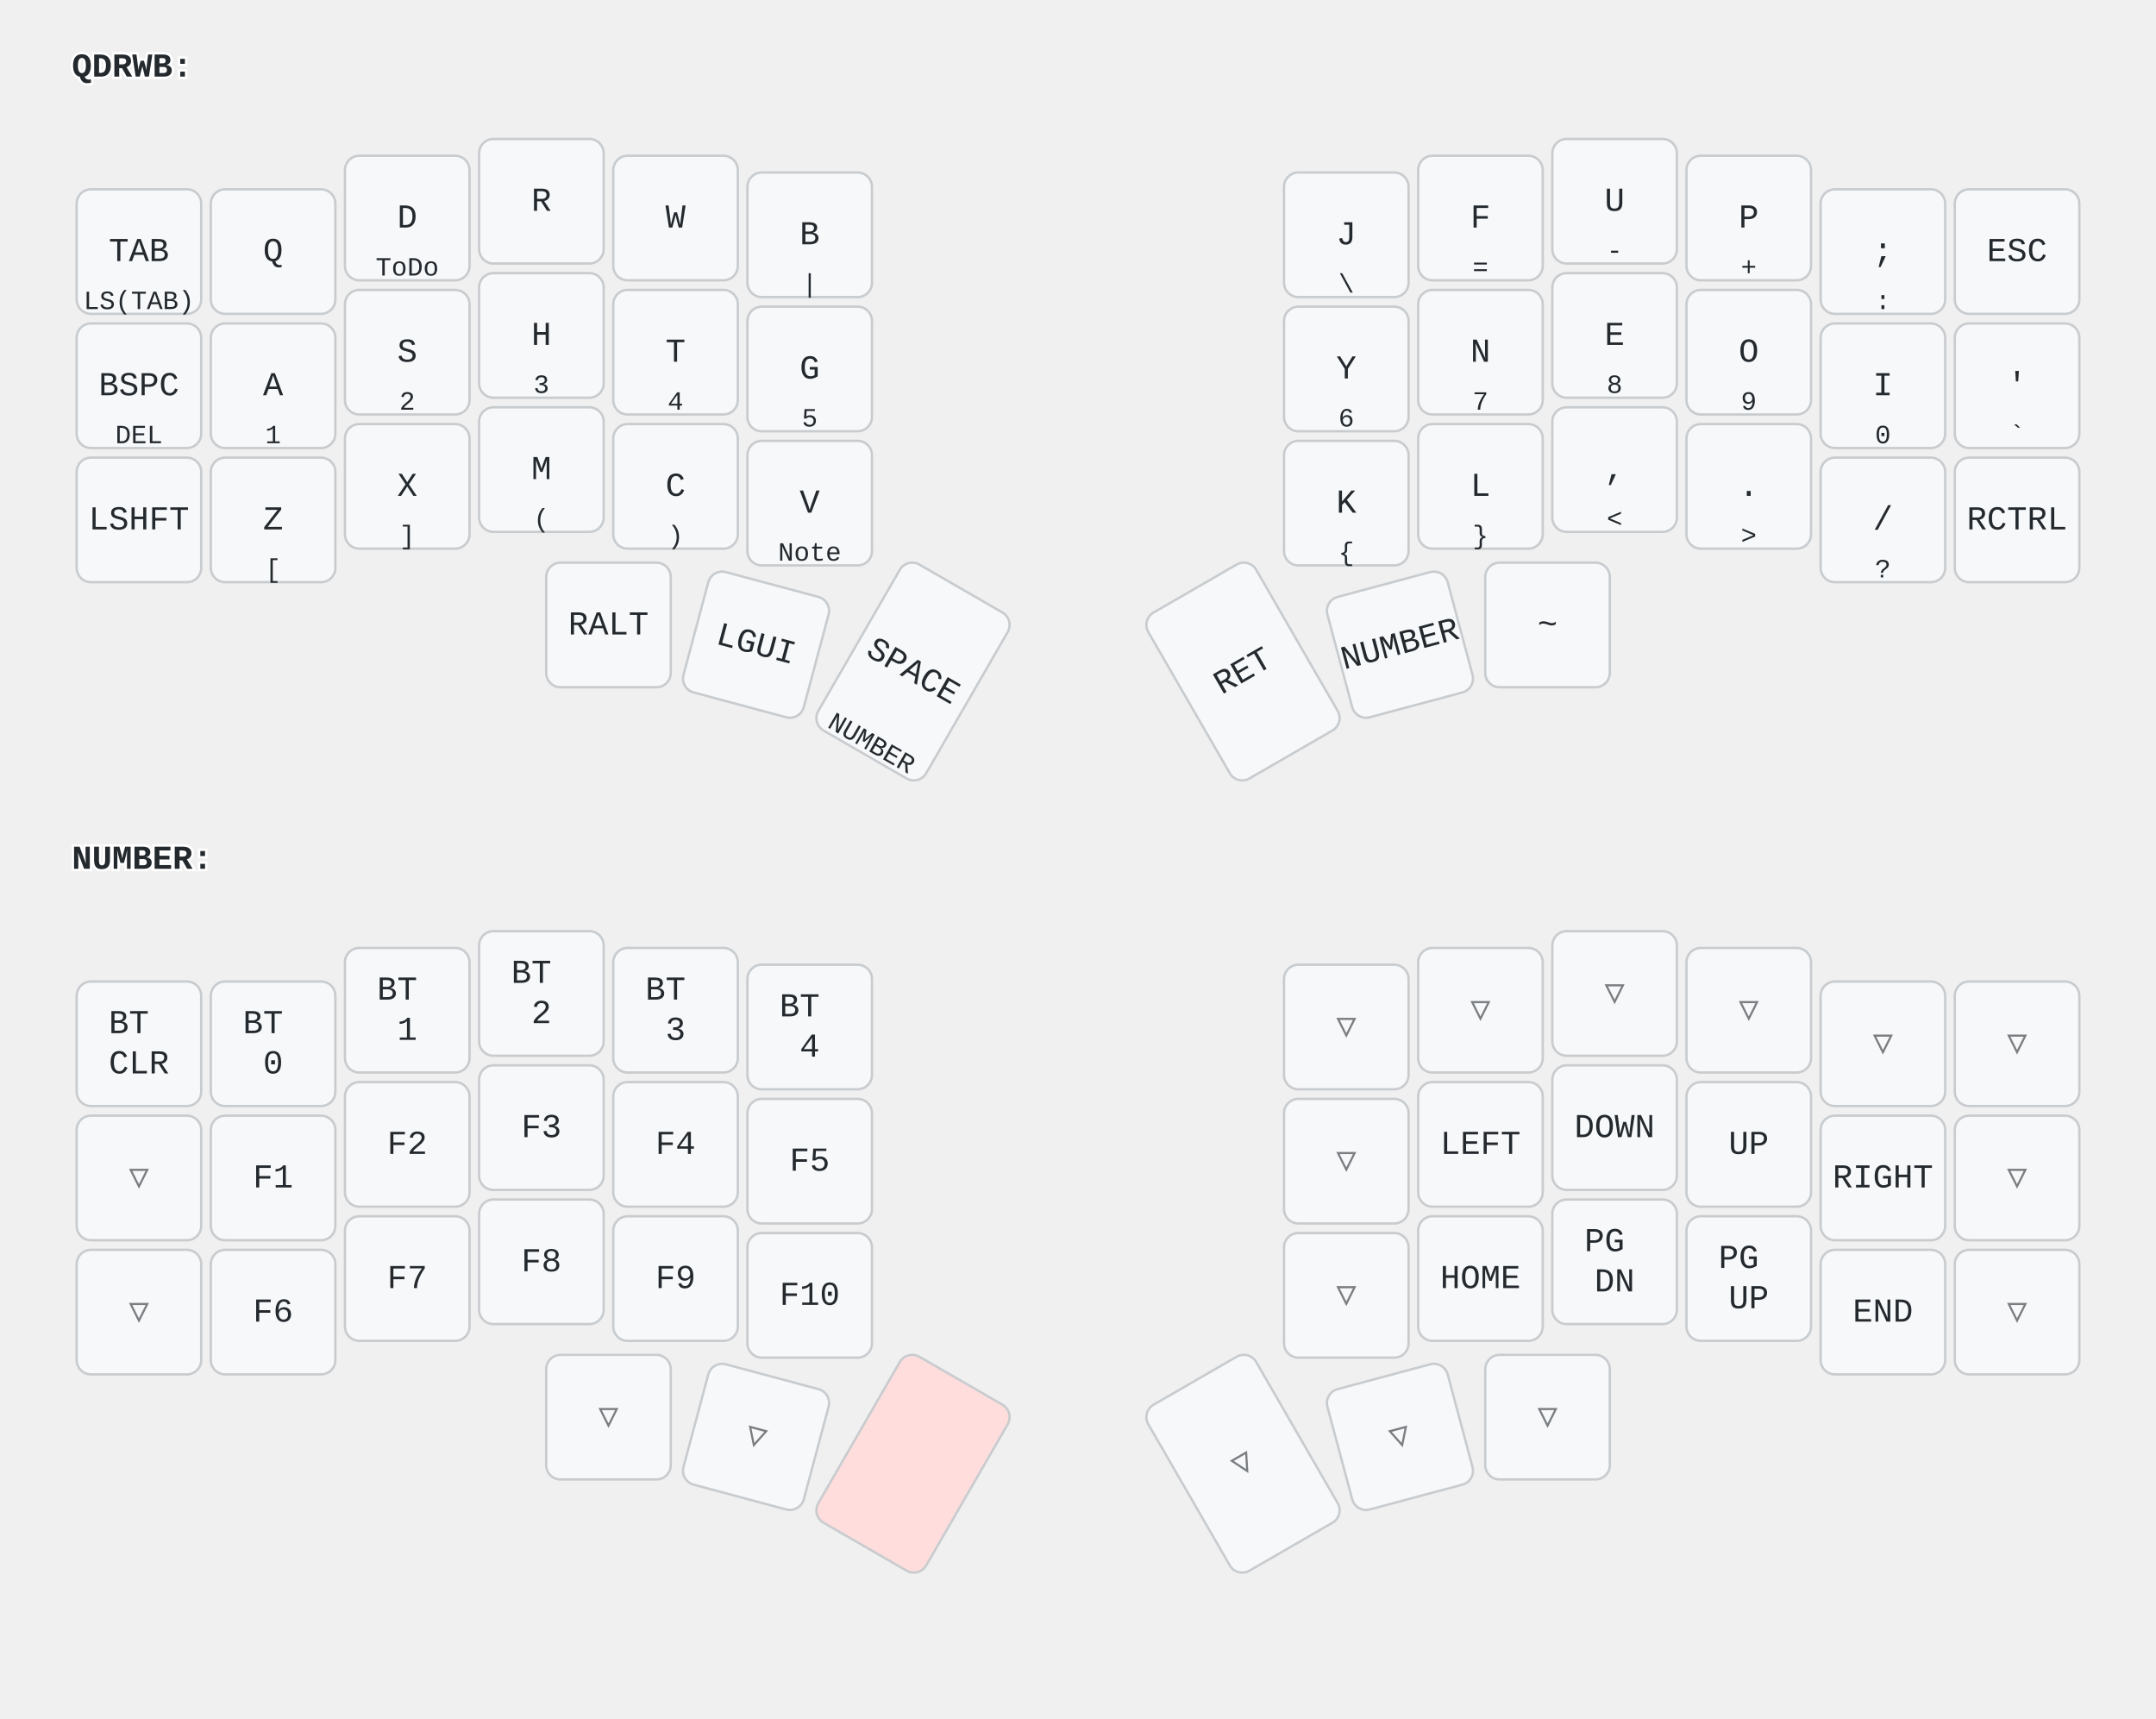
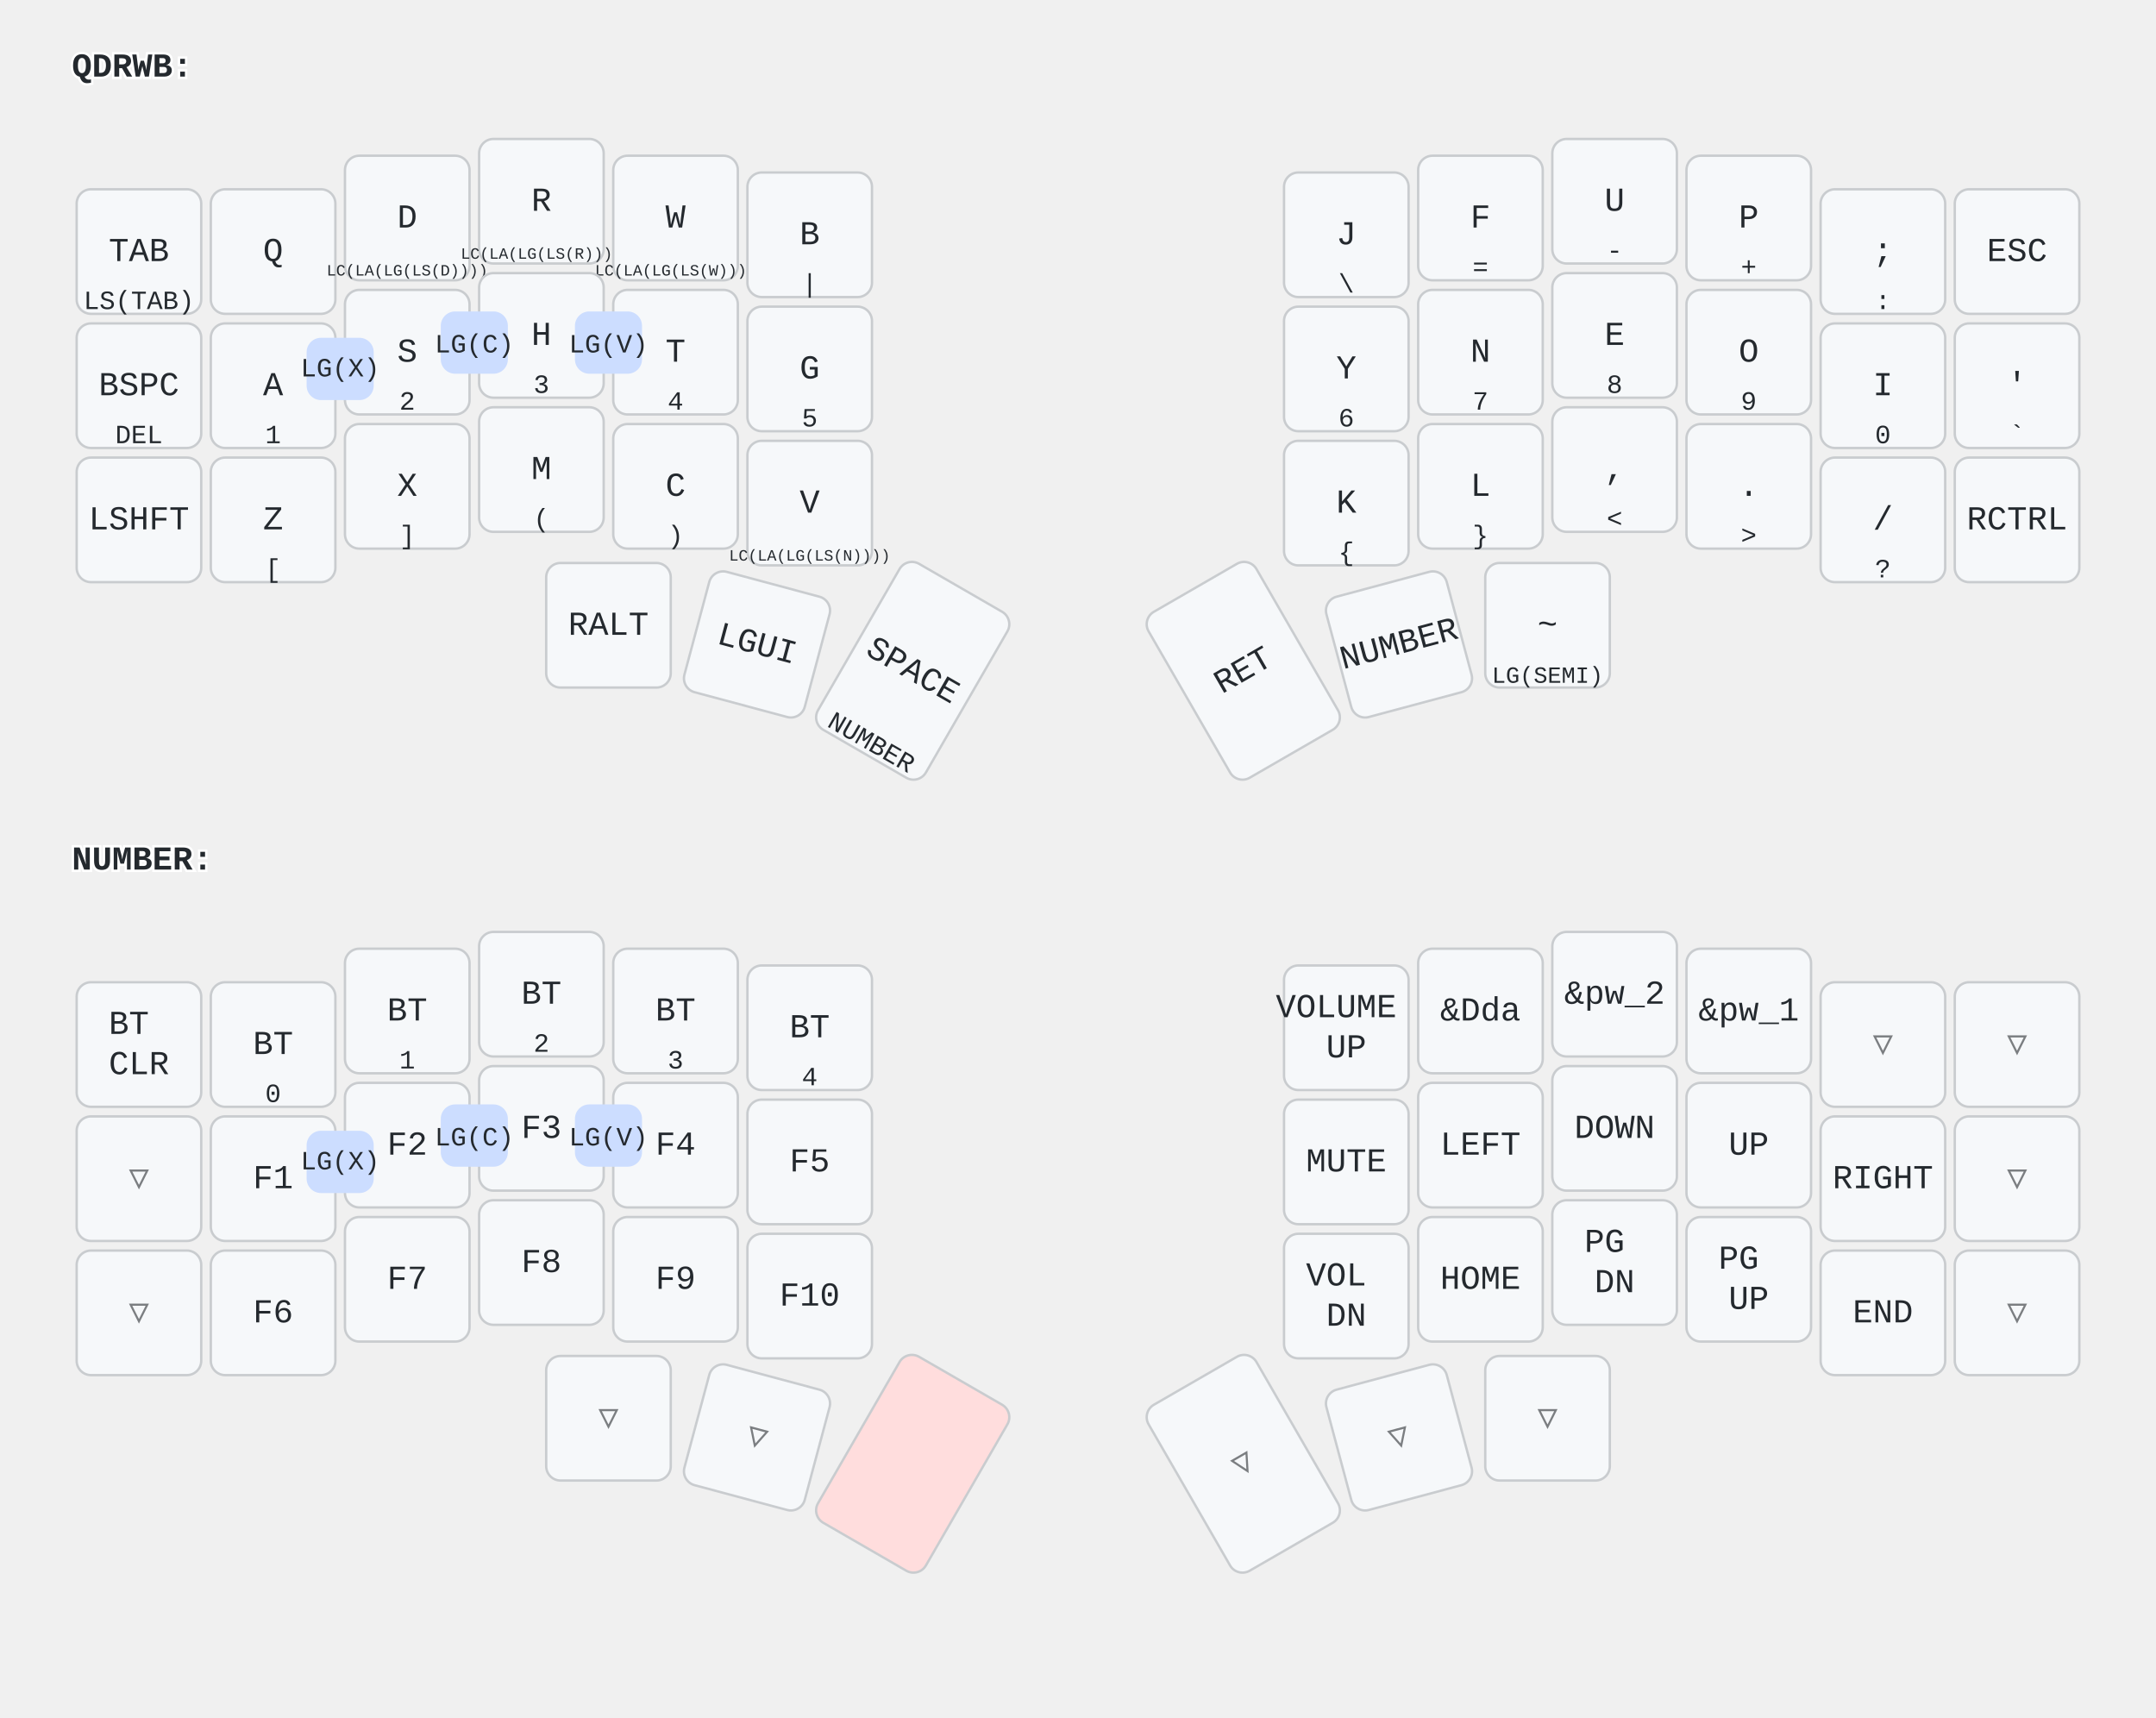
- <svg xmlns="http://www.w3.org/2000/svg" width="900.0" height="717.306" viewBox="0 0 900.0 717.306" class="keymap">
-   <style>/* inherit to force styles through use tags*/
+ <svg xmlns="http://www.w3.org/2000/svg" width="900" height="717" viewBox="0 0 900 717" class="keymap">
+   <style>/* inherit to force styles through use tags */
svg path {
    fill: inherit;
}
+ 
/* font and background color specifications */
svg.keymap {
    font-family: SFMono-Regular,Consolas,Liberation Mono,Menlo,monospace;
    font-size: 14px;
    font-kerning: normal;
    text-rendering: optimizeLegibility;
    fill: #24292e;
}

/* default key styling */
rect.key {
    fill: #f6f8fa;
    stroke: #c9cccf;
    stroke-width: 1;
}

+ /* default key side styling, only used is draw_key_sides is set */
+ rect.side {
+     filter: brightness(90%);
+ }
+ 
/* color accent for combo boxes */
- rect.combo {
+ rect.combo, rect.combo-separate {
    fill: #cdf;
}

/* color accent for held keys */
rect.held, rect.combo.held {
    fill: #fdd;
}

/* color accent for ghost (optional) keys */
rect.ghost, rect.combo.ghost {
-     fill: #ddd;
+     stroke-dasharray: 4, 4;
+     stroke-width: 2;
}

text {
    text-anchor: middle;
    dominant-baseline: middle;
}

/* styling for layer labels */
text.label {
    font-weight: bold;
    text-anchor: start;
    stroke: white;
    stroke-width: 2;
    paint-order: stroke;
}

/* styling for combo tap, and key hold/shifted label text */
text.combo, text.hold, text.shifted {
    font-size: 11px;
}

text.hold {
    text-anchor: middle;
    dominant-baseline: auto;
}

text.shifted {
    text-anchor: middle;
    dominant-baseline: hanging;
}

/* styling for hold/shifted label text in combo box */
text.combo.hold, text.combo.shifted {
    font-size: 8px;
}

/* lighter symbol for transparent keys */
text.trans {
    fill: #7b7e81;
}

/* styling for combo dendrons */
path.combo {
    stroke-width: 1;
    stroke: gray;
    fill: none;
}

/* Start Tabler Icons Cleanup */
/* cannot use height/width with glyphs */
.icon-tabler &gt; path {
    fill: inherit;
    stroke: inherit;
+     stroke-width: 2;
}
/* hide tabler's default box */
.icon-tabler &gt; path[stroke="none"][fill="none"] {
-     visibility: collapse;
+     visibility: hidden;
}
/* End Tabler Icons Cleanup */
</style>
-   <g class="layer-QDRWB">
-     <text x="30.0" y="28.0" class="label">QDRWB:</text>
-     <rect rx="6.0" ry="6.0" x="32.0" y="79.0" width="52.0" height="52.0" class="key" />
-     <text x="58.0" y="105.0" class="tap">TAB</text>
-     <text x="58.0" y="129.0" class="hold">LS(TAB)</text>
-     <rect rx="6.0" ry="6.0" x="88.0" y="79.0" width="52.0" height="52.0" class="key" />
-     <text x="114.0" y="105.0" class="tap">Q</text>
-     <rect rx="6.0" ry="6.0" x="144.0" y="65.0" width="52.0" height="52.0" class="key" />
-     <text x="170.0" y="91.0" class="tap">D</text>
-     <text x="170.0" y="115.0" class="hold">ToDo</text>
-     <rect rx="6.0" ry="6.0" x="200.0" y="58.0" width="52.0" height="52.0" class="key" />
-     <text x="226.0" y="84.0" class="tap">R</text>
-     <rect rx="6.0" ry="6.0" x="256.0" y="65.0" width="52.0" height="52.0" class="key" />
-     <text x="282.0" y="91.0" class="tap">W</text>
-     <rect rx="6.0" ry="6.0" x="312.0" y="72.0" width="52.0" height="52.0" class="key" />
-     <text x="338.0" y="98.0" class="tap">B</text>
-     <text x="338.0" y="122.0" class="hold">|</text>
-     <rect rx="6.0" ry="6.0" x="536.0" y="72.0" width="52.0" height="52.0" class="key" />
-     <text x="562.0" y="98.0" class="tap">J</text>
-     <text x="562.0" y="122.0" class="hold">\</text>
-     <rect rx="6.0" ry="6.0" x="592.0" y="65.0" width="52.0" height="52.0" class="key" />
-     <text x="618.0" y="91.0" class="tap">F</text>
-     <text x="618.0" y="115.0" class="hold">=</text>
-     <rect rx="6.0" ry="6.0" x="648.0" y="58.0" width="52.0" height="52.0" class="key" />
-     <text x="674.0" y="84.0" class="tap">U</text>
-     <text x="674.0" y="108.0" class="hold">-</text>
-     <rect rx="6.0" ry="6.0" x="704.0" y="65.0" width="52.0" height="52.0" class="key" />
-     <text x="730.0" y="91.0" class="tap">P</text>
-     <text x="730.0" y="115.0" class="hold">+</text>
-     <rect rx="6.0" ry="6.0" x="760.0" y="79.0" width="52.0" height="52.0" class="key" />
-     <text x="786.0" y="105.0" class="tap">;</text>
-     <text x="786.0" y="129.0" class="hold">:</text>
-     <rect rx="6.0" ry="6.0" x="816.0" y="79.0" width="52.0" height="52.0" class="key" />
-     <text x="842.0" y="105.0" class="tap">ESC</text>
-     <rect rx="6.0" ry="6.0" x="32.0" y="135.0" width="52.0" height="52.0" class="key" />
-     <text x="58.0" y="161.0" class="tap">BSPC</text>
-     <text x="58.0" y="185.0" class="hold">DEL</text>
-     <rect rx="6.0" ry="6.0" x="88.0" y="135.0" width="52.0" height="52.0" class="key" />
-     <text x="114.0" y="161.0" class="tap">A</text>
-     <text x="114.0" y="185.0" class="hold">1</text>
-     <rect rx="6.0" ry="6.0" x="144.0" y="121.0" width="52.0" height="52.0" class="key" />
-     <text x="170.0" y="147.0" class="tap">S</text>
-     <text x="170.0" y="171.0" class="hold">2</text>
-     <rect rx="6.0" ry="6.0" x="200.0" y="114.0" width="52.0" height="52.0" class="key" />
-     <text x="226.0" y="140.0" class="tap">H</text>
-     <text x="226.0" y="164.0" class="hold">3</text>
-     <rect rx="6.0" ry="6.0" x="256.0" y="121.0" width="52.0" height="52.0" class="key" />
-     <text x="282.0" y="147.0" class="tap">T</text>
-     <text x="282.0" y="171.0" class="hold">4</text>
-     <rect rx="6.0" ry="6.0" x="312.0" y="128.0" width="52.0" height="52.0" class="key" />
-     <text x="338.0" y="154.0" class="tap">G</text>
-     <text x="338.0" y="178.0" class="hold">5</text>
-     <rect rx="6.0" ry="6.0" x="536.0" y="128.0" width="52.0" height="52.0" class="key" />
-     <text x="562.0" y="154.0" class="tap">Y</text>
-     <text x="562.0" y="178.0" class="hold">6</text>
-     <rect rx="6.0" ry="6.0" x="592.0" y="121.0" width="52.0" height="52.0" class="key" />
-     <text x="618.0" y="147.0" class="tap">N</text>
-     <text x="618.0" y="171.0" class="hold">7</text>
-     <rect rx="6.0" ry="6.0" x="648.0" y="114.0" width="52.0" height="52.0" class="key" />
-     <text x="674.0" y="140.0" class="tap">E</text>
-     <text x="674.0" y="164.0" class="hold">8</text>
-     <rect rx="6.0" ry="6.0" x="704.0" y="121.0" width="52.0" height="52.0" class="key" />
-     <text x="730.0" y="147.0" class="tap">O</text>
-     <text x="730.0" y="171.0" class="hold">9</text>
-     <rect rx="6.0" ry="6.0" x="760.0" y="135.0" width="52.0" height="52.0" class="key" />
-     <text x="786.0" y="161.0" class="tap">I</text>
-     <text x="786.0" y="185.0" class="hold">0</text>
-     <rect rx="6.0" ry="6.0" x="816.0" y="135.0" width="52.0" height="52.0" class="key" />
-     <text x="842.0" y="161.0" class="tap">'</text>
-     <text x="842.0" y="185.0" class="hold">`</text>
-     <rect rx="6.0" ry="6.0" x="32.0" y="191.0" width="52.0" height="52.0" class="key" />
-     <text x="58.0" y="217.0" class="tap">LSHFT</text>
-     <rect rx="6.0" ry="6.0" x="88.0" y="191.0" width="52.0" height="52.0" class="key" />
-     <text x="114.0" y="217.0" class="tap">Z</text>
-     <text x="114.0" y="241.0" class="hold">[</text>
-     <rect rx="6.0" ry="6.0" x="144.0" y="177.0" width="52.0" height="52.0" class="key" />
-     <text x="170.0" y="203.0" class="tap">X</text>
-     <text x="170.0" y="227.0" class="hold">]</text>
-     <rect rx="6.0" ry="6.0" x="200.0" y="170.0" width="52.0" height="52.0" class="key" />
-     <text x="226.0" y="196.0" class="tap">M</text>
-     <text x="226.0" y="220.0" class="hold">(</text>
-     <rect rx="6.0" ry="6.0" x="256.0" y="177.0" width="52.0" height="52.0" class="key" />
-     <text x="282.0" y="203.0" class="tap">C</text>
-     <text x="282.0" y="227.0" class="hold">)</text>
-     <rect rx="6.0" ry="6.0" x="312.0" y="184.0" width="52.0" height="52.0" class="key" />
-     <text x="338.0" y="210.0" class="tap">V</text>
-     <text x="338.0" y="234.0" class="hold">Note</text>
-     <rect rx="6.0" ry="6.0" x="536.0" y="184.0" width="52.0" height="52.0" class="key" />
-     <text x="562.0" y="210.0" class="tap">K</text>
-     <text x="562.0" y="234.0" class="hold">{</text>
-     <rect rx="6.0" ry="6.0" x="592.0" y="177.0" width="52.0" height="52.0" class="key" />
-     <text x="618.0" y="203.0" class="tap">L</text>
-     <text x="618.0" y="227.0" class="hold">}</text>
-     <rect rx="6.0" ry="6.0" x="648.0" y="170.0" width="52.0" height="52.0" class="key" />
-     <text x="674.0" y="196.0" class="tap">,</text>
-     <text x="674.0" y="220.0" class="hold">&lt;</text>
-     <rect rx="6.0" ry="6.0" x="704.0" y="177.0" width="52.0" height="52.0" class="key" />
-     <text x="730.0" y="203.0" class="tap">.</text>
-     <text x="730.0" y="227.0" class="hold">&gt;</text>
-     <rect rx="6.0" ry="6.0" x="760.0" y="191.0" width="52.0" height="52.0" class="key" />
-     <text x="786.0" y="217.0" class="tap">/</text>
-     <text x="786.0" y="241.0" class="hold">?</text>
-     <rect rx="6.0" ry="6.0" x="816.0" y="191.0" width="52.0" height="52.0" class="key" />
-     <text x="842.0" y="217.0" class="tap">RCTRL</text>
-     <rect rx="6.0" ry="6.0" x="228.0" y="234.848" width="52.0" height="52.0" class="key" />
-     <text x="254.0" y="260.848" class="tap">RALT</text>
-     <g transform="rotate(15.0, 315.6, 269.08)">
-       <rect rx="6.0" ry="6.0" x="289.6" y="243.08" width="52.0" height="52.0" class="key" />
-       <text x="315.6" y="269.08" class="tap">LGUI</text>
+   <g transform="translate(30, 0)" class="layer-QDRWB">
+     <text x="0" y="28" class="label">QDRWB:</text>
+     <g transform="translate(0, 56)">
+       <g transform="translate(28, 49)" class="key keypos-0">
+         <rect rx="6" ry="6" x="-26" y="-26" width="52" height="52" class="key" />
+         <text x="0" y="0" class="key tap">TAB</text>
+         <text x="0" y="24" class="key hold">LS(TAB)</text>
+       </g>
+       <g transform="translate(84, 49)" class="key keypos-1">
+         <rect rx="6" ry="6" x="-26" y="-26" width="52" height="52" class="key" />
+         <text x="0" y="0" class="key tap">Q</text>
+       </g>
+       <g transform="translate(140, 35)" class="key keypos-2">
+         <rect rx="6" ry="6" x="-26" y="-26" width="52" height="52" class="key" />
+         <text x="0" y="0" class="key tap">D</text>
+         <text x="0" y="24" class="key hold">
+           <tspan style="font-size: 60%">LC(LA(LG(LS(D))))</tspan>
+         </text>
+       </g>
+       <g transform="translate(196, 28)" class="key keypos-3">
+         <rect rx="6" ry="6" x="-26" y="-26" width="52" height="52" class="key" />
+         <text x="0" y="0" class="key tap">R</text>
+         <text x="0" y="24" class="key hold">
+           <tspan style="font-size: 60%">LC(LA(LG(LS(R))))</tspan>
+         </text>
+       </g>
+       <g transform="translate(252, 35)" class="key keypos-4">
+         <rect rx="6" ry="6" x="-26" y="-26" width="52" height="52" class="key" />
+         <text x="0" y="0" class="key tap">W</text>
+         <text x="0" y="24" class="key hold">
+           <tspan style="font-size: 60%">LC(LA(LG(LS(W))))</tspan>
+         </text>
+       </g>
+       <g transform="translate(308, 42)" class="key keypos-5">
+         <rect rx="6" ry="6" x="-26" y="-26" width="52" height="52" class="key" />
+         <text x="0" y="0" class="key tap">B</text>
+         <text x="0" y="24" class="key hold">|</text>
+       </g>
+       <g transform="translate(532, 42)" class="key keypos-6">
+         <rect rx="6" ry="6" x="-26" y="-26" width="52" height="52" class="key" />
+         <text x="0" y="0" class="key tap">J</text>
+         <text x="0" y="24" class="key hold">\</text>
+       </g>
+       <g transform="translate(588, 35)" class="key keypos-7">
+         <rect rx="6" ry="6" x="-26" y="-26" width="52" height="52" class="key" />
+         <text x="0" y="0" class="key tap">F</text>
+         <text x="0" y="24" class="key hold">=</text>
+       </g>
+       <g transform="translate(644, 28)" class="key keypos-8">
+         <rect rx="6" ry="6" x="-26" y="-26" width="52" height="52" class="key" />
+         <text x="0" y="0" class="key tap">U</text>
+         <text x="0" y="24" class="key hold">-</text>
+       </g>
+       <g transform="translate(700, 35)" class="key keypos-9">
+         <rect rx="6" ry="6" x="-26" y="-26" width="52" height="52" class="key" />
+         <text x="0" y="0" class="key tap">P</text>
+         <text x="0" y="24" class="key hold">+</text>
+       </g>
+       <g transform="translate(756, 49)" class="key keypos-10">
+         <rect rx="6" ry="6" x="-26" y="-26" width="52" height="52" class="key" />
+         <text x="0" y="0" class="key tap">;</text>
+         <text x="0" y="24" class="key hold">:</text>
+       </g>
+       <g transform="translate(812, 49)" class="key keypos-11">
+         <rect rx="6" ry="6" x="-26" y="-26" width="52" height="52" class="key" />
+         <text x="0" y="0" class="key tap">ESC</text>
+       </g>
+       <g transform="translate(28, 105)" class="key keypos-12">
+         <rect rx="6" ry="6" x="-26" y="-26" width="52" height="52" class="key" />
+         <text x="0" y="0" class="key tap">BSPC</text>
+         <text x="0" y="24" class="key hold">DEL</text>
+       </g>
+       <g transform="translate(84, 105)" class="key keypos-13">
+         <rect rx="6" ry="6" x="-26" y="-26" width="52" height="52" class="key" />
+         <text x="0" y="0" class="key tap">A</text>
+         <text x="0" y="24" class="key hold">1</text>
+       </g>
+       <g transform="translate(140, 91)" class="key keypos-14">
+         <rect rx="6" ry="6" x="-26" y="-26" width="52" height="52" class="key" />
+         <text x="0" y="0" class="key tap">S</text>
+         <text x="0" y="24" class="key hold">2</text>
+       </g>
+       <g transform="translate(196, 84)" class="key keypos-15">
+         <rect rx="6" ry="6" x="-26" y="-26" width="52" height="52" class="key" />
+         <text x="0" y="0" class="key tap">H</text>
+         <text x="0" y="24" class="key hold">3</text>
+       </g>
+       <g transform="translate(252, 91)" class="key keypos-16">
+         <rect rx="6" ry="6" x="-26" y="-26" width="52" height="52" class="key" />
+         <text x="0" y="0" class="key tap">T</text>
+         <text x="0" y="24" class="key hold">4</text>
+       </g>
+       <g transform="translate(308, 98)" class="key keypos-17">
+         <rect rx="6" ry="6" x="-26" y="-26" width="52" height="52" class="key" />
+         <text x="0" y="0" class="key tap">G</text>
+         <text x="0" y="24" class="key hold">5</text>
+       </g>
+       <g transform="translate(532, 98)" class="key keypos-18">
+         <rect rx="6" ry="6" x="-26" y="-26" width="52" height="52" class="key" />
+         <text x="0" y="0" class="key tap">Y</text>
+         <text x="0" y="24" class="key hold">6</text>
+       </g>
+       <g transform="translate(588, 91)" class="key keypos-19">
+         <rect rx="6" ry="6" x="-26" y="-26" width="52" height="52" class="key" />
+         <text x="0" y="0" class="key tap">N</text>
+         <text x="0" y="24" class="key hold">7</text>
+       </g>
+       <g transform="translate(644, 84)" class="key keypos-20">
+         <rect rx="6" ry="6" x="-26" y="-26" width="52" height="52" class="key" />
+         <text x="0" y="0" class="key tap">E</text>
+         <text x="0" y="24" class="key hold">8</text>
+       </g>
+       <g transform="translate(700, 91)" class="key keypos-21">
+         <rect rx="6" ry="6" x="-26" y="-26" width="52" height="52" class="key" />
+         <text x="0" y="0" class="key tap">O</text>
+         <text x="0" y="24" class="key hold">9</text>
+       </g>
+       <g transform="translate(756, 105)" class="key keypos-22">
+         <rect rx="6" ry="6" x="-26" y="-26" width="52" height="52" class="key" />
+         <text x="0" y="0" class="key tap">I</text>
+         <text x="0" y="24" class="key hold">0</text>
+       </g>
+       <g transform="translate(812, 105)" class="key keypos-23">
+         <rect rx="6" ry="6" x="-26" y="-26" width="52" height="52" class="key" />
+         <text x="0" y="0" class="key tap">'</text>
+         <text x="0" y="24" class="key hold">`</text>
+       </g>
+       <g transform="translate(28, 161)" class="key keypos-24">
+         <rect rx="6" ry="6" x="-26" y="-26" width="52" height="52" class="key" />
+         <text x="0" y="0" class="key tap">LSHFT</text>
+       </g>
+       <g transform="translate(84, 161)" class="key keypos-25">
+         <rect rx="6" ry="6" x="-26" y="-26" width="52" height="52" class="key" />
+         <text x="0" y="0" class="key tap">Z</text>
+         <text x="0" y="24" class="key hold">[</text>
+       </g>
+       <g transform="translate(140, 147)" class="key keypos-26">
+         <rect rx="6" ry="6" x="-26" y="-26" width="52" height="52" class="key" />
+         <text x="0" y="0" class="key tap">X</text>
+         <text x="0" y="24" class="key hold">]</text>
+       </g>
+       <g transform="translate(196, 140)" class="key keypos-27">
+         <rect rx="6" ry="6" x="-26" y="-26" width="52" height="52" class="key" />
+         <text x="0" y="0" class="key tap">M</text>
+         <text x="0" y="24" class="key hold">(</text>
+       </g>
+       <g transform="translate(252, 147)" class="key keypos-28">
+         <rect rx="6" ry="6" x="-26" y="-26" width="52" height="52" class="key" />
+         <text x="0" y="0" class="key tap">C</text>
+         <text x="0" y="24" class="key hold">)</text>
+       </g>
+       <g transform="translate(308, 154)" class="key keypos-29">
+         <rect rx="6" ry="6" x="-26" y="-26" width="52" height="52" class="key" />
+         <text x="0" y="0" class="key tap">V</text>
+         <text x="0" y="24" class="key hold">
+           <tspan style="font-size: 60%">LC(LA(LG(LS(N))))</tspan>
+         </text>
+       </g>
+       <g transform="translate(532, 154)" class="key keypos-30">
+         <rect rx="6" ry="6" x="-26" y="-26" width="52" height="52" class="key" />
+         <text x="0" y="0" class="key tap">K</text>
+         <text x="0" y="24" class="key hold">{</text>
+       </g>
+       <g transform="translate(588, 147)" class="key keypos-31">
+         <rect rx="6" ry="6" x="-26" y="-26" width="52" height="52" class="key" />
+         <text x="0" y="0" class="key tap">L</text>
+         <text x="0" y="24" class="key hold">}</text>
+       </g>
+       <g transform="translate(644, 140)" class="key keypos-32">
+         <rect rx="6" ry="6" x="-26" y="-26" width="52" height="52" class="key" />
+         <text x="0" y="0" class="key tap">,</text>
+         <text x="0" y="24" class="key hold">&lt;</text>
+       </g>
+       <g transform="translate(700, 147)" class="key keypos-33">
+         <rect rx="6" ry="6" x="-26" y="-26" width="52" height="52" class="key" />
+         <text x="0" y="0" class="key tap">.</text>
+         <text x="0" y="24" class="key hold">&gt;</text>
+       </g>
+       <g transform="translate(756, 161)" class="key keypos-34">
+         <rect rx="6" ry="6" x="-26" y="-26" width="52" height="52" class="key" />
+         <text x="0" y="0" class="key tap">/</text>
+         <text x="0" y="24" class="key hold">?</text>
+       </g>
+       <g transform="translate(812, 161)" class="key keypos-35">
+         <rect rx="6" ry="6" x="-26" y="-26" width="52" height="52" class="key" />
+         <text x="0" y="0" class="key tap">RCTRL</text>
+       </g>
+       <g transform="translate(224, 205)" class="key keypos-36">
+         <rect rx="6" ry="6" x="-26" y="-26" width="52" height="52" class="key" />
+         <text x="0" y="0" class="key tap">RALT</text>
+       </g>
+       <g transform="translate(286, 213) rotate(15.0)" class="key keypos-37">
+         <rect rx="6" ry="6" x="-26" y="-26" width="52" height="52" class="key" />
+         <text x="0" y="0" class="key tap">LGUI</text>
+       </g>
+       <g transform="translate(351, 224) rotate(30.0)" class="key keypos-38">
+         <rect rx="6" ry="6" x="-26" y="-40" width="52" height="80" class="key" />
+         <text x="0" y="0" class="key tap">SPACE</text>
+         <text x="0" y="38" class="key hold">NUMBER</text>
+       </g>
+       <g transform="translate(489, 224) rotate(-30.0)" class="key keypos-39">
+         <rect rx="6" ry="6" x="-26" y="-40" width="52" height="80" class="key" />
+         <text x="0" y="0" class="key tap">RET</text>
+       </g>
+       <g transform="translate(554, 213) rotate(-15.0)" class="key keypos-40">
+         <rect rx="6" ry="6" x="-26" y="-26" width="52" height="52" class="key" />
+         <text x="0" y="0" class="key tap">NUMBER</text>
+       </g>
+       <g transform="translate(616, 205)" class="key keypos-41">
+         <rect rx="6" ry="6" x="-26" y="-26" width="52" height="52" class="key" />
+         <text x="0" y="0" class="key tap">~</text>
+         <text x="0" y="24" class="key hold">
+           <tspan style="font-size: 88%">LG(SEMI)</tspan>
+         </text>
+       </g>
+       <g class="combo combopos-0">
+         <rect rx="6" ry="6" x="154" y="74" width="28" height="26" class="combo" />
+         <text x="168" y="88" class="combo tap">LG(C)</text>
+       </g>
+       <g class="combo combopos-1">
+         <rect rx="6" ry="6" x="210" y="74" width="28" height="26" class="combo" />
+         <text x="224" y="88" class="combo tap">LG(V)</text>
+       </g>
+       <g class="combo combopos-2">
+         <rect rx="6" ry="6" x="98" y="85" width="28" height="26" class="combo" />
+         <text x="112" y="98" class="combo tap">LG(X)</text>
+       </g>
    </g>
-     <g transform="rotate(30.0, 381.12, 280.28)">
-       <rect rx="6.0" ry="6.0" x="355.12" y="240.28" width="52.0" height="80.0" class="key" />
-       <text x="381.12" y="280.28" class="tap">SPACE</text>
-       <text x="381.12" y="318.28" class="hold">NUMBER</text>
+   </g>
+   <g transform="translate(30, 331)" class="layer-NUMBER">
+     <text x="0" y="28" class="label">NUMBER:</text>
+     <g transform="translate(0, 56)">
+       <g transform="translate(28, 49)" class="key keypos-0">
+         <rect rx="6" ry="6" x="-26" y="-26" width="52" height="52" class="key" />
+         <text x="0" y="0" class="key tap">
+           <tspan x="0" dy="-0.6em">BT</tspan>
+           <tspan x="0" dy="1.2em">CLR</tspan>
+         </text>
+       </g>
+       <g transform="translate(84, 49)" class="key keypos-1">
+         <rect rx="6" ry="6" x="-26" y="-26" width="52" height="52" class="key" />
+         <text x="0" y="0" class="key tap">BT</text>
+         <text x="0" y="24" class="key hold">0</text>
+       </g>
+       <g transform="translate(140, 35)" class="key keypos-2">
+         <rect rx="6" ry="6" x="-26" y="-26" width="52" height="52" class="key" />
+         <text x="0" y="0" class="key tap">BT</text>
+         <text x="0" y="24" class="key hold">1</text>
+       </g>
+       <g transform="translate(196, 28)" class="key keypos-3">
+         <rect rx="6" ry="6" x="-26" y="-26" width="52" height="52" class="key" />
+         <text x="0" y="0" class="key tap">BT</text>
+         <text x="0" y="24" class="key hold">2</text>
+       </g>
+       <g transform="translate(252, 35)" class="key keypos-4">
+         <rect rx="6" ry="6" x="-26" y="-26" width="52" height="52" class="key" />
+         <text x="0" y="0" class="key tap">BT</text>
+         <text x="0" y="24" class="key hold">3</text>
+       </g>
+       <g transform="translate(308, 42)" class="key keypos-5">
+         <rect rx="6" ry="6" x="-26" y="-26" width="52" height="52" class="key" />
+         <text x="0" y="0" class="key tap">BT</text>
+         <text x="0" y="24" class="key hold">4</text>
+       </g>
+       <g transform="translate(532, 42)" class="key keypos-6">
+         <rect rx="6" ry="6" x="-26" y="-26" width="52" height="52" class="key" />
+         <text x="0" y="0" class="key tap">
+           <tspan x="0" dy="-0.6em">VOLUME</tspan>
+           <tspan x="0" dy="1.2em">UP</tspan>
+         </text>
+       </g>
+       <g transform="translate(588, 35)" class="key keypos-7">
+         <rect rx="6" ry="6" x="-26" y="-26" width="52" height="52" class="key" />
+         <text x="0" y="0" class="key tap">&amp;Dda</text>
+       </g>
+       <g transform="translate(644, 28)" class="key keypos-8">
+         <rect rx="6" ry="6" x="-26" y="-26" width="52" height="52" class="key" />
+         <text x="0" y="0" class="key tap">&amp;pw_2</text>
+       </g>
+       <g transform="translate(700, 35)" class="key keypos-9">
+         <rect rx="6" ry="6" x="-26" y="-26" width="52" height="52" class="key" />
+         <text x="0" y="0" class="key tap">&amp;pw_1</text>
+       </g>
+       <g transform="translate(756, 49)" class="key trans keypos-10">
+         <rect rx="6" ry="6" x="-26" y="-26" width="52" height="52" class="key trans" />
+         <text x="0" y="0" class="key trans tap">▽</text>
+       </g>
+       <g transform="translate(812, 49)" class="key trans keypos-11">
+         <rect rx="6" ry="6" x="-26" y="-26" width="52" height="52" class="key trans" />
+         <text x="0" y="0" class="key trans tap">▽</text>
+       </g>
+       <g transform="translate(28, 105)" class="key trans keypos-12">
+         <rect rx="6" ry="6" x="-26" y="-26" width="52" height="52" class="key trans" />
+         <text x="0" y="0" class="key trans tap">▽</text>
+       </g>
+       <g transform="translate(84, 105)" class="key keypos-13">
+         <rect rx="6" ry="6" x="-26" y="-26" width="52" height="52" class="key" />
+         <text x="0" y="0" class="key tap">F1</text>
+       </g>
+       <g transform="translate(140, 91)" class="key keypos-14">
+         <rect rx="6" ry="6" x="-26" y="-26" width="52" height="52" class="key" />
+         <text x="0" y="0" class="key tap">F2</text>
+       </g>
+       <g transform="translate(196, 84)" class="key keypos-15">
+         <rect rx="6" ry="6" x="-26" y="-26" width="52" height="52" class="key" />
+         <text x="0" y="0" class="key tap">F3</text>
+       </g>
+       <g transform="translate(252, 91)" class="key keypos-16">
+         <rect rx="6" ry="6" x="-26" y="-26" width="52" height="52" class="key" />
+         <text x="0" y="0" class="key tap">F4</text>
+       </g>
+       <g transform="translate(308, 98)" class="key keypos-17">
+         <rect rx="6" ry="6" x="-26" y="-26" width="52" height="52" class="key" />
+         <text x="0" y="0" class="key tap">F5</text>
+       </g>
+       <g transform="translate(532, 98)" class="key keypos-18">
+         <rect rx="6" ry="6" x="-26" y="-26" width="52" height="52" class="key" />
+         <text x="0" y="0" class="key tap">MUTE</text>
+       </g>
+       <g transform="translate(588, 91)" class="key keypos-19">
+         <rect rx="6" ry="6" x="-26" y="-26" width="52" height="52" class="key" />
+         <text x="0" y="0" class="key tap">LEFT</text>
+       </g>
+       <g transform="translate(644, 84)" class="key keypos-20">
+         <rect rx="6" ry="6" x="-26" y="-26" width="52" height="52" class="key" />
+         <text x="0" y="0" class="key tap">DOWN</text>
+       </g>
+       <g transform="translate(700, 91)" class="key keypos-21">
+         <rect rx="6" ry="6" x="-26" y="-26" width="52" height="52" class="key" />
+         <text x="0" y="0" class="key tap">UP</text>
+       </g>
+       <g transform="translate(756, 105)" class="key keypos-22">
+         <rect rx="6" ry="6" x="-26" y="-26" width="52" height="52" class="key" />
+         <text x="0" y="0" class="key tap">RIGHT</text>
+       </g>
+       <g transform="translate(812, 105)" class="key trans keypos-23">
+         <rect rx="6" ry="6" x="-26" y="-26" width="52" height="52" class="key trans" />
+         <text x="0" y="0" class="key trans tap">▽</text>
+       </g>
+       <g transform="translate(28, 161)" class="key trans keypos-24">
+         <rect rx="6" ry="6" x="-26" y="-26" width="52" height="52" class="key trans" />
+         <text x="0" y="0" class="key trans tap">▽</text>
+       </g>
+       <g transform="translate(84, 161)" class="key keypos-25">
+         <rect rx="6" ry="6" x="-26" y="-26" width="52" height="52" class="key" />
+         <text x="0" y="0" class="key tap">F6</text>
+       </g>
+       <g transform="translate(140, 147)" class="key keypos-26">
+         <rect rx="6" ry="6" x="-26" y="-26" width="52" height="52" class="key" />
+         <text x="0" y="0" class="key tap">F7</text>
+       </g>
+       <g transform="translate(196, 140)" class="key keypos-27">
+         <rect rx="6" ry="6" x="-26" y="-26" width="52" height="52" class="key" />
+         <text x="0" y="0" class="key tap">F8</text>
+       </g>
+       <g transform="translate(252, 147)" class="key keypos-28">
+         <rect rx="6" ry="6" x="-26" y="-26" width="52" height="52" class="key" />
+         <text x="0" y="0" class="key tap">F9</text>
+       </g>
+       <g transform="translate(308, 154)" class="key keypos-29">
+         <rect rx="6" ry="6" x="-26" y="-26" width="52" height="52" class="key" />
+         <text x="0" y="0" class="key tap">F10</text>
+       </g>
+       <g transform="translate(532, 154)" class="key keypos-30">
+         <rect rx="6" ry="6" x="-26" y="-26" width="52" height="52" class="key" />
+         <text x="0" y="0" class="key tap">
+           <tspan x="0" dy="-0.6em">VOL</tspan>
+           <tspan x="0" dy="1.2em">DN</tspan>
+         </text>
+       </g>
+       <g transform="translate(588, 147)" class="key keypos-31">
+         <rect rx="6" ry="6" x="-26" y="-26" width="52" height="52" class="key" />
+         <text x="0" y="0" class="key tap">HOME</text>
+       </g>
+       <g transform="translate(644, 140)" class="key keypos-32">
+         <rect rx="6" ry="6" x="-26" y="-26" width="52" height="52" class="key" />
+         <text x="0" y="0" class="key tap">
+           <tspan x="0" dy="-0.6em">PG</tspan>
+           <tspan x="0" dy="1.2em">DN</tspan>
+         </text>
+       </g>
+       <g transform="translate(700, 147)" class="key keypos-33">
+         <rect rx="6" ry="6" x="-26" y="-26" width="52" height="52" class="key" />
+         <text x="0" y="0" class="key tap">
+           <tspan x="0" dy="-0.6em">PG</tspan>
+           <tspan x="0" dy="1.2em">UP</tspan>
+         </text>
+       </g>
+       <g transform="translate(756, 161)" class="key keypos-34">
+         <rect rx="6" ry="6" x="-26" y="-26" width="52" height="52" class="key" />
+         <text x="0" y="0" class="key tap">END</text>
+       </g>
+       <g transform="translate(812, 161)" class="key trans keypos-35">
+         <rect rx="6" ry="6" x="-26" y="-26" width="52" height="52" class="key trans" />
+         <text x="0" y="0" class="key trans tap">▽</text>
+       </g>
+       <g transform="translate(224, 205)" class="key trans keypos-36">
+         <rect rx="6" ry="6" x="-26" y="-26" width="52" height="52" class="key trans" />
+         <text x="0" y="0" class="key trans tap">▽</text>
+       </g>
+       <g transform="translate(286, 213) rotate(15.0)" class="key trans keypos-37">
+         <rect rx="6" ry="6" x="-26" y="-26" width="52" height="52" class="key trans" />
+         <text x="0" y="0" class="key trans tap">▽</text>
+       </g>
+       <g transform="translate(351, 224) rotate(30.0)" class="key held keypos-38">
+         <rect rx="6" ry="6" x="-26" y="-40" width="52" height="80" class="key held" />
+       </g>
+       <g transform="translate(489, 224) rotate(-30.0)" class="key trans keypos-39">
+         <rect rx="6" ry="6" x="-26" y="-40" width="52" height="80" class="key trans" />
+         <text x="0" y="0" class="key trans tap">▽</text>
+       </g>
+       <g transform="translate(554, 213) rotate(-15.0)" class="key trans keypos-40">
+         <rect rx="6" ry="6" x="-26" y="-26" width="52" height="52" class="key trans" />
+         <text x="0" y="0" class="key trans tap">▽</text>
+       </g>
+       <g transform="translate(616, 205)" class="key trans keypos-41">
+         <rect rx="6" ry="6" x="-26" y="-26" width="52" height="52" class="key trans" />
+         <text x="0" y="0" class="key trans tap">▽</text>
+       </g>
+       <g class="combo combopos-0">
+         <rect rx="6" ry="6" x="154" y="74" width="28" height="26" class="combo" />
+         <text x="168" y="88" class="combo tap">LG(C)</text>
+       </g>
+       <g class="combo combopos-1">
+         <rect rx="6" ry="6" x="210" y="74" width="28" height="26" class="combo" />
+         <text x="224" y="88" class="combo tap">LG(V)</text>
+       </g>
+       <g class="combo combopos-2">
+         <rect rx="6" ry="6" x="98" y="85" width="28" height="26" class="combo" />
+         <text x="112" y="98" class="combo tap">LG(X)</text>
+       </g>
    </g>
-     <g transform="rotate(-30.0, 518.88, 280.28)">
-       <rect rx="6.0" ry="6.0" x="492.88" y="240.28" width="52.0" height="80.0" class="key" />
-       <text x="518.88" y="280.28" class="tap">RET</text>
-     </g>
-     <g transform="rotate(-15.0, 584.4, 269.08)">
-       <rect rx="6.0" ry="6.0" x="558.4" y="243.08" width="52.0" height="52.0" class="key" />
-       <text x="584.4" y="269.08" class="tap">NUMBER</text>
-     </g>
-     <rect rx="6.0" ry="6.0" x="620.0" y="234.848" width="52.0" height="52.0" class="key" />
-     <text x="646.0" y="260.848" class="tap">~</text>
-   </g>
-   <g class="layer-NUMBER">
-     <text x="30.0" y="358.653" class="label">NUMBER:</text>
-     <rect rx="6.0" ry="6.0" x="32.0" y="409.653" width="52.0" height="52.0" class="key" />
-     <text x="58.0" y="435.653" class="tap">
-       <tspan x="58.0" dy="-0.6em">BT</tspan>
-       <tspan x="58.0" dy="1.2em">CLR</tspan>
-     </text>
-     <rect rx="6.0" ry="6.0" x="88.0" y="409.653" width="52.0" height="52.0" class="key" />
-     <text x="114.0" y="435.653" class="tap">
-       <tspan x="114.0" dy="-0.6em">BT</tspan>
-       <tspan x="114.0" dy="1.2em">0</tspan>
-     </text>
-     <rect rx="6.0" ry="6.0" x="144.0" y="395.653" width="52.0" height="52.0" class="key" />
-     <text x="170.0" y="421.653" class="tap">
-       <tspan x="170.0" dy="-0.6em">BT</tspan>
-       <tspan x="170.0" dy="1.2em">1</tspan>
-     </text>
-     <rect rx="6.0" ry="6.0" x="200.0" y="388.653" width="52.0" height="52.0" class="key" />
-     <text x="226.0" y="414.653" class="tap">
-       <tspan x="226.0" dy="-0.6em">BT</tspan>
-       <tspan x="226.0" dy="1.2em">2</tspan>
-     </text>
-     <rect rx="6.0" ry="6.0" x="256.0" y="395.653" width="52.0" height="52.0" class="key" />
-     <text x="282.0" y="421.653" class="tap">
-       <tspan x="282.0" dy="-0.6em">BT</tspan>
-       <tspan x="282.0" dy="1.2em">3</tspan>
-     </text>
-     <rect rx="6.0" ry="6.0" x="312.0" y="402.653" width="52.0" height="52.0" class="key" />
-     <text x="338.0" y="428.653" class="tap">
-       <tspan x="338.0" dy="-0.6em">BT</tspan>
-       <tspan x="338.0" dy="1.2em">4</tspan>
-     </text>
-     <rect rx="6.0" ry="6.0" x="536.0" y="402.653" width="52.0" height="52.0" class="trans key" />
-     <text x="562.0" y="428.653" class="trans tap">▽</text>
-     <rect rx="6.0" ry="6.0" x="592.0" y="395.653" width="52.0" height="52.0" class="trans key" />
-     <text x="618.0" y="421.653" class="trans tap">▽</text>
-     <rect rx="6.0" ry="6.0" x="648.0" y="388.653" width="52.0" height="52.0" class="trans key" />
-     <text x="674.0" y="414.653" class="trans tap">▽</text>
-     <rect rx="6.0" ry="6.0" x="704.0" y="395.653" width="52.0" height="52.0" class="trans key" />
-     <text x="730.0" y="421.653" class="trans tap">▽</text>
-     <rect rx="6.0" ry="6.0" x="760.0" y="409.653" width="52.0" height="52.0" class="trans key" />
-     <text x="786.0" y="435.653" class="trans tap">▽</text>
-     <rect rx="6.0" ry="6.0" x="816.0" y="409.653" width="52.0" height="52.0" class="trans key" />
-     <text x="842.0" y="435.653" class="trans tap">▽</text>
-     <rect rx="6.0" ry="6.0" x="32.0" y="465.653" width="52.0" height="52.0" class="trans key" />
-     <text x="58.0" y="491.653" class="trans tap">▽</text>
-     <rect rx="6.0" ry="6.0" x="88.0" y="465.653" width="52.0" height="52.0" class="key" />
-     <text x="114.0" y="491.653" class="tap">F1</text>
-     <rect rx="6.0" ry="6.0" x="144.0" y="451.653" width="52.0" height="52.0" class="key" />
-     <text x="170.0" y="477.653" class="tap">F2</text>
-     <rect rx="6.0" ry="6.0" x="200.0" y="444.653" width="52.0" height="52.0" class="key" />
-     <text x="226.0" y="470.653" class="tap">F3</text>
-     <rect rx="6.0" ry="6.0" x="256.0" y="451.653" width="52.0" height="52.0" class="key" />
-     <text x="282.0" y="477.653" class="tap">F4</text>
-     <rect rx="6.0" ry="6.0" x="312.0" y="458.653" width="52.0" height="52.0" class="key" />
-     <text x="338.0" y="484.653" class="tap">F5</text>
-     <rect rx="6.0" ry="6.0" x="536.0" y="458.653" width="52.0" height="52.0" class="trans key" />
-     <text x="562.0" y="484.653" class="trans tap">▽</text>
-     <rect rx="6.0" ry="6.0" x="592.0" y="451.653" width="52.0" height="52.0" class="key" />
-     <text x="618.0" y="477.653" class="tap">LEFT</text>
-     <rect rx="6.0" ry="6.0" x="648.0" y="444.653" width="52.0" height="52.0" class="key" />
-     <text x="674.0" y="470.653" class="tap">DOWN</text>
-     <rect rx="6.0" ry="6.0" x="704.0" y="451.653" width="52.0" height="52.0" class="key" />
-     <text x="730.0" y="477.653" class="tap">UP</text>
-     <rect rx="6.0" ry="6.0" x="760.0" y="465.653" width="52.0" height="52.0" class="key" />
-     <text x="786.0" y="491.653" class="tap">RIGHT</text>
-     <rect rx="6.0" ry="6.0" x="816.0" y="465.653" width="52.0" height="52.0" class="trans key" />
-     <text x="842.0" y="491.653" class="trans tap">▽</text>
-     <rect rx="6.0" ry="6.0" x="32.0" y="521.653" width="52.0" height="52.0" class="trans key" />
-     <text x="58.0" y="547.653" class="trans tap">▽</text>
-     <rect rx="6.0" ry="6.0" x="88.0" y="521.653" width="52.0" height="52.0" class="key" />
-     <text x="114.0" y="547.653" class="tap">F6</text>
-     <rect rx="6.0" ry="6.0" x="144.0" y="507.653" width="52.0" height="52.0" class="key" />
-     <text x="170.0" y="533.653" class="tap">F7</text>
-     <rect rx="6.0" ry="6.0" x="200.0" y="500.653" width="52.0" height="52.0" class="key" />
-     <text x="226.0" y="526.653" class="tap">F8</text>
-     <rect rx="6.0" ry="6.0" x="256.0" y="507.653" width="52.0" height="52.0" class="key" />
-     <text x="282.0" y="533.653" class="tap">F9</text>
-     <rect rx="6.0" ry="6.0" x="312.0" y="514.653" width="52.0" height="52.0" class="key" />
-     <text x="338.0" y="540.653" class="tap">F10</text>
-     <rect rx="6.0" ry="6.0" x="536.0" y="514.653" width="52.0" height="52.0" class="trans key" />
-     <text x="562.0" y="540.653" class="trans tap">▽</text>
-     <rect rx="6.0" ry="6.0" x="592.0" y="507.653" width="52.0" height="52.0" class="key" />
-     <text x="618.0" y="533.653" class="tap">HOME</text>
-     <rect rx="6.0" ry="6.0" x="648.0" y="500.653" width="52.0" height="52.0" class="key" />
-     <text x="674.0" y="526.653" class="tap">
-       <tspan x="674.0" dy="-0.6em">PG</tspan>
-       <tspan x="674.0" dy="1.2em">DN</tspan>
-     </text>
-     <rect rx="6.0" ry="6.0" x="704.0" y="507.653" width="52.0" height="52.0" class="key" />
-     <text x="730.0" y="533.653" class="tap">
-       <tspan x="730.0" dy="-0.6em">PG</tspan>
-       <tspan x="730.0" dy="1.2em">UP</tspan>
-     </text>
-     <rect rx="6.0" ry="6.0" x="760.0" y="521.653" width="52.0" height="52.0" class="key" />
-     <text x="786.0" y="547.653" class="tap">END</text>
-     <rect rx="6.0" ry="6.0" x="816.0" y="521.653" width="52.0" height="52.0" class="trans key" />
-     <text x="842.0" y="547.653" class="trans tap">▽</text>
-     <rect rx="6.0" ry="6.0" x="228.0" y="565.501" width="52.0" height="52.0" class="trans key" />
-     <text x="254.0" y="591.501" class="trans tap">▽</text>
-     <g transform="rotate(15.0, 315.6, 599.7331)">
-       <rect rx="6.0" ry="6.0" x="289.6" y="573.733" width="52.0" height="52.0" class="trans key" />
-       <text x="315.6" y="599.733" class="trans tap">▽</text>
-     </g>
-     <g transform="rotate(30.0, 381.12, 610.9331)">
-       <rect rx="6.0" ry="6.0" x="355.12" y="570.933" width="52.0" height="80.0" class="held key" />
-     </g>
-     <g transform="rotate(-30.0, 518.88, 610.9331)">
-       <rect rx="6.0" ry="6.0" x="492.88" y="570.933" width="52.0" height="80.0" class="trans key" />
-       <text x="518.88" y="610.933" class="trans tap">▽</text>
-     </g>
-     <g transform="rotate(-15.0, 584.4, 599.7331)">
-       <rect rx="6.0" ry="6.0" x="558.4" y="573.733" width="52.0" height="52.0" class="trans key" />
-       <text x="584.4" y="599.733" class="trans tap">▽</text>
-     </g>
-     <rect rx="6.0" ry="6.0" x="620.0" y="565.501" width="52.0" height="52.0" class="trans key" />
-     <text x="646.0" y="591.501" class="trans tap">▽</text>
  </g>
</svg>
